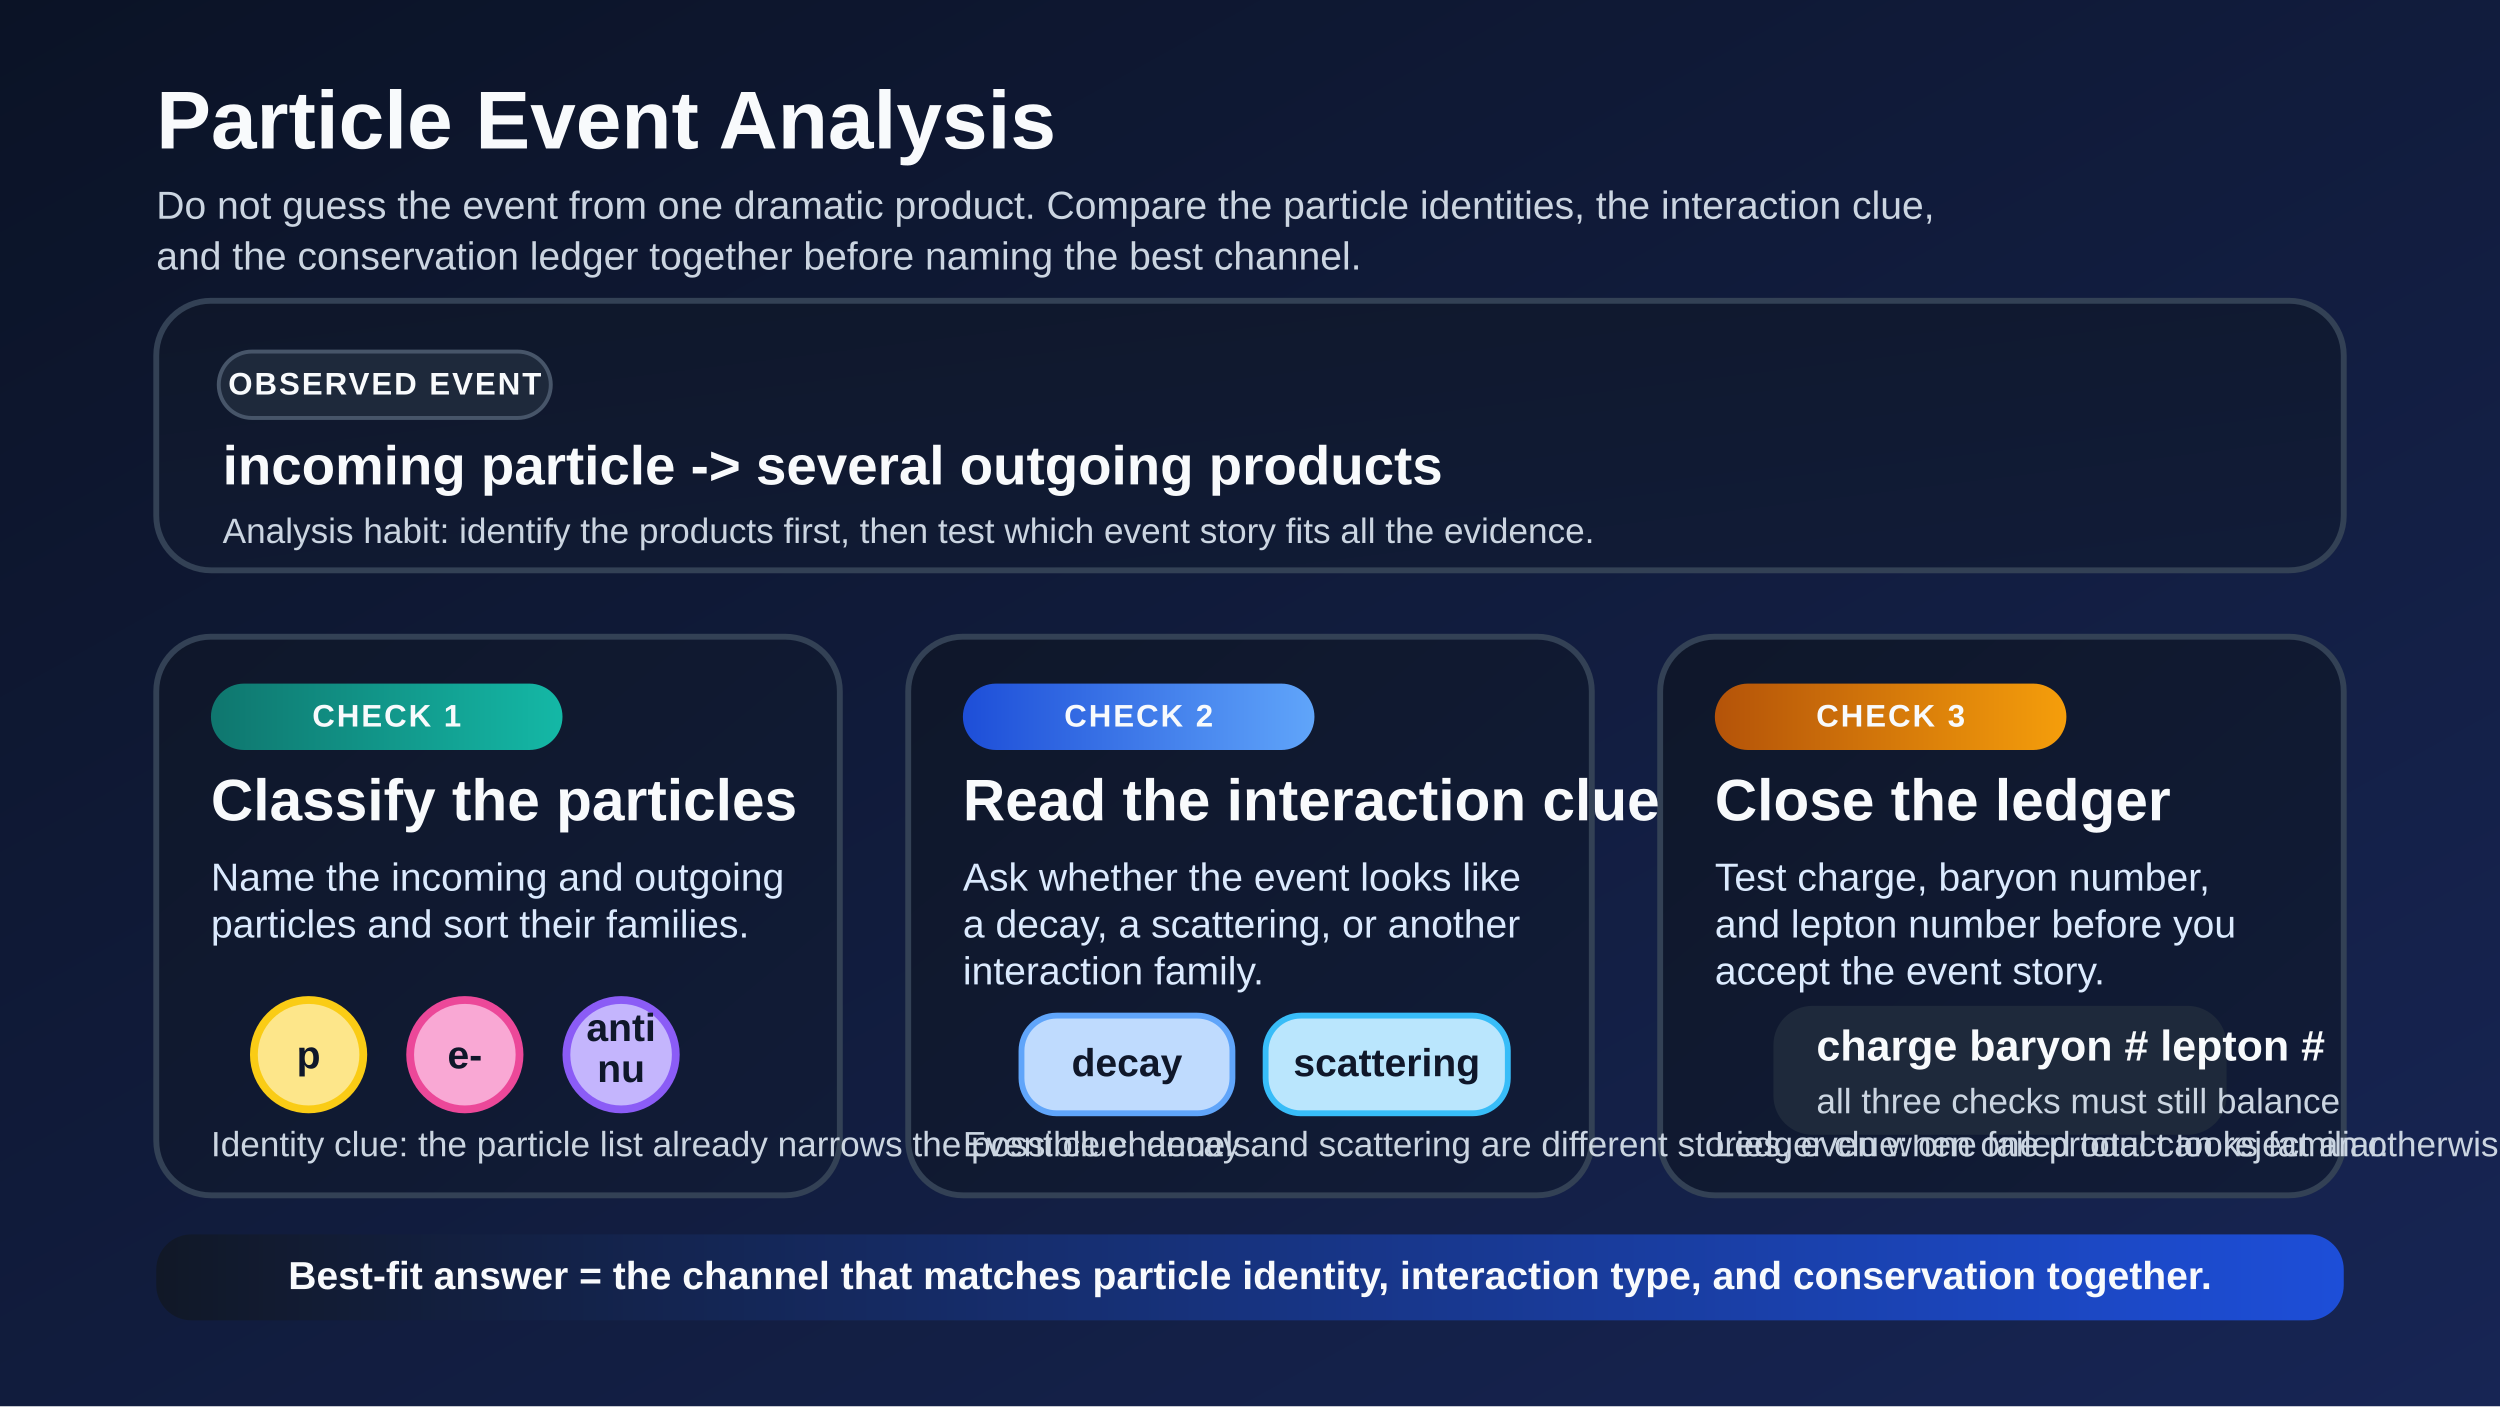
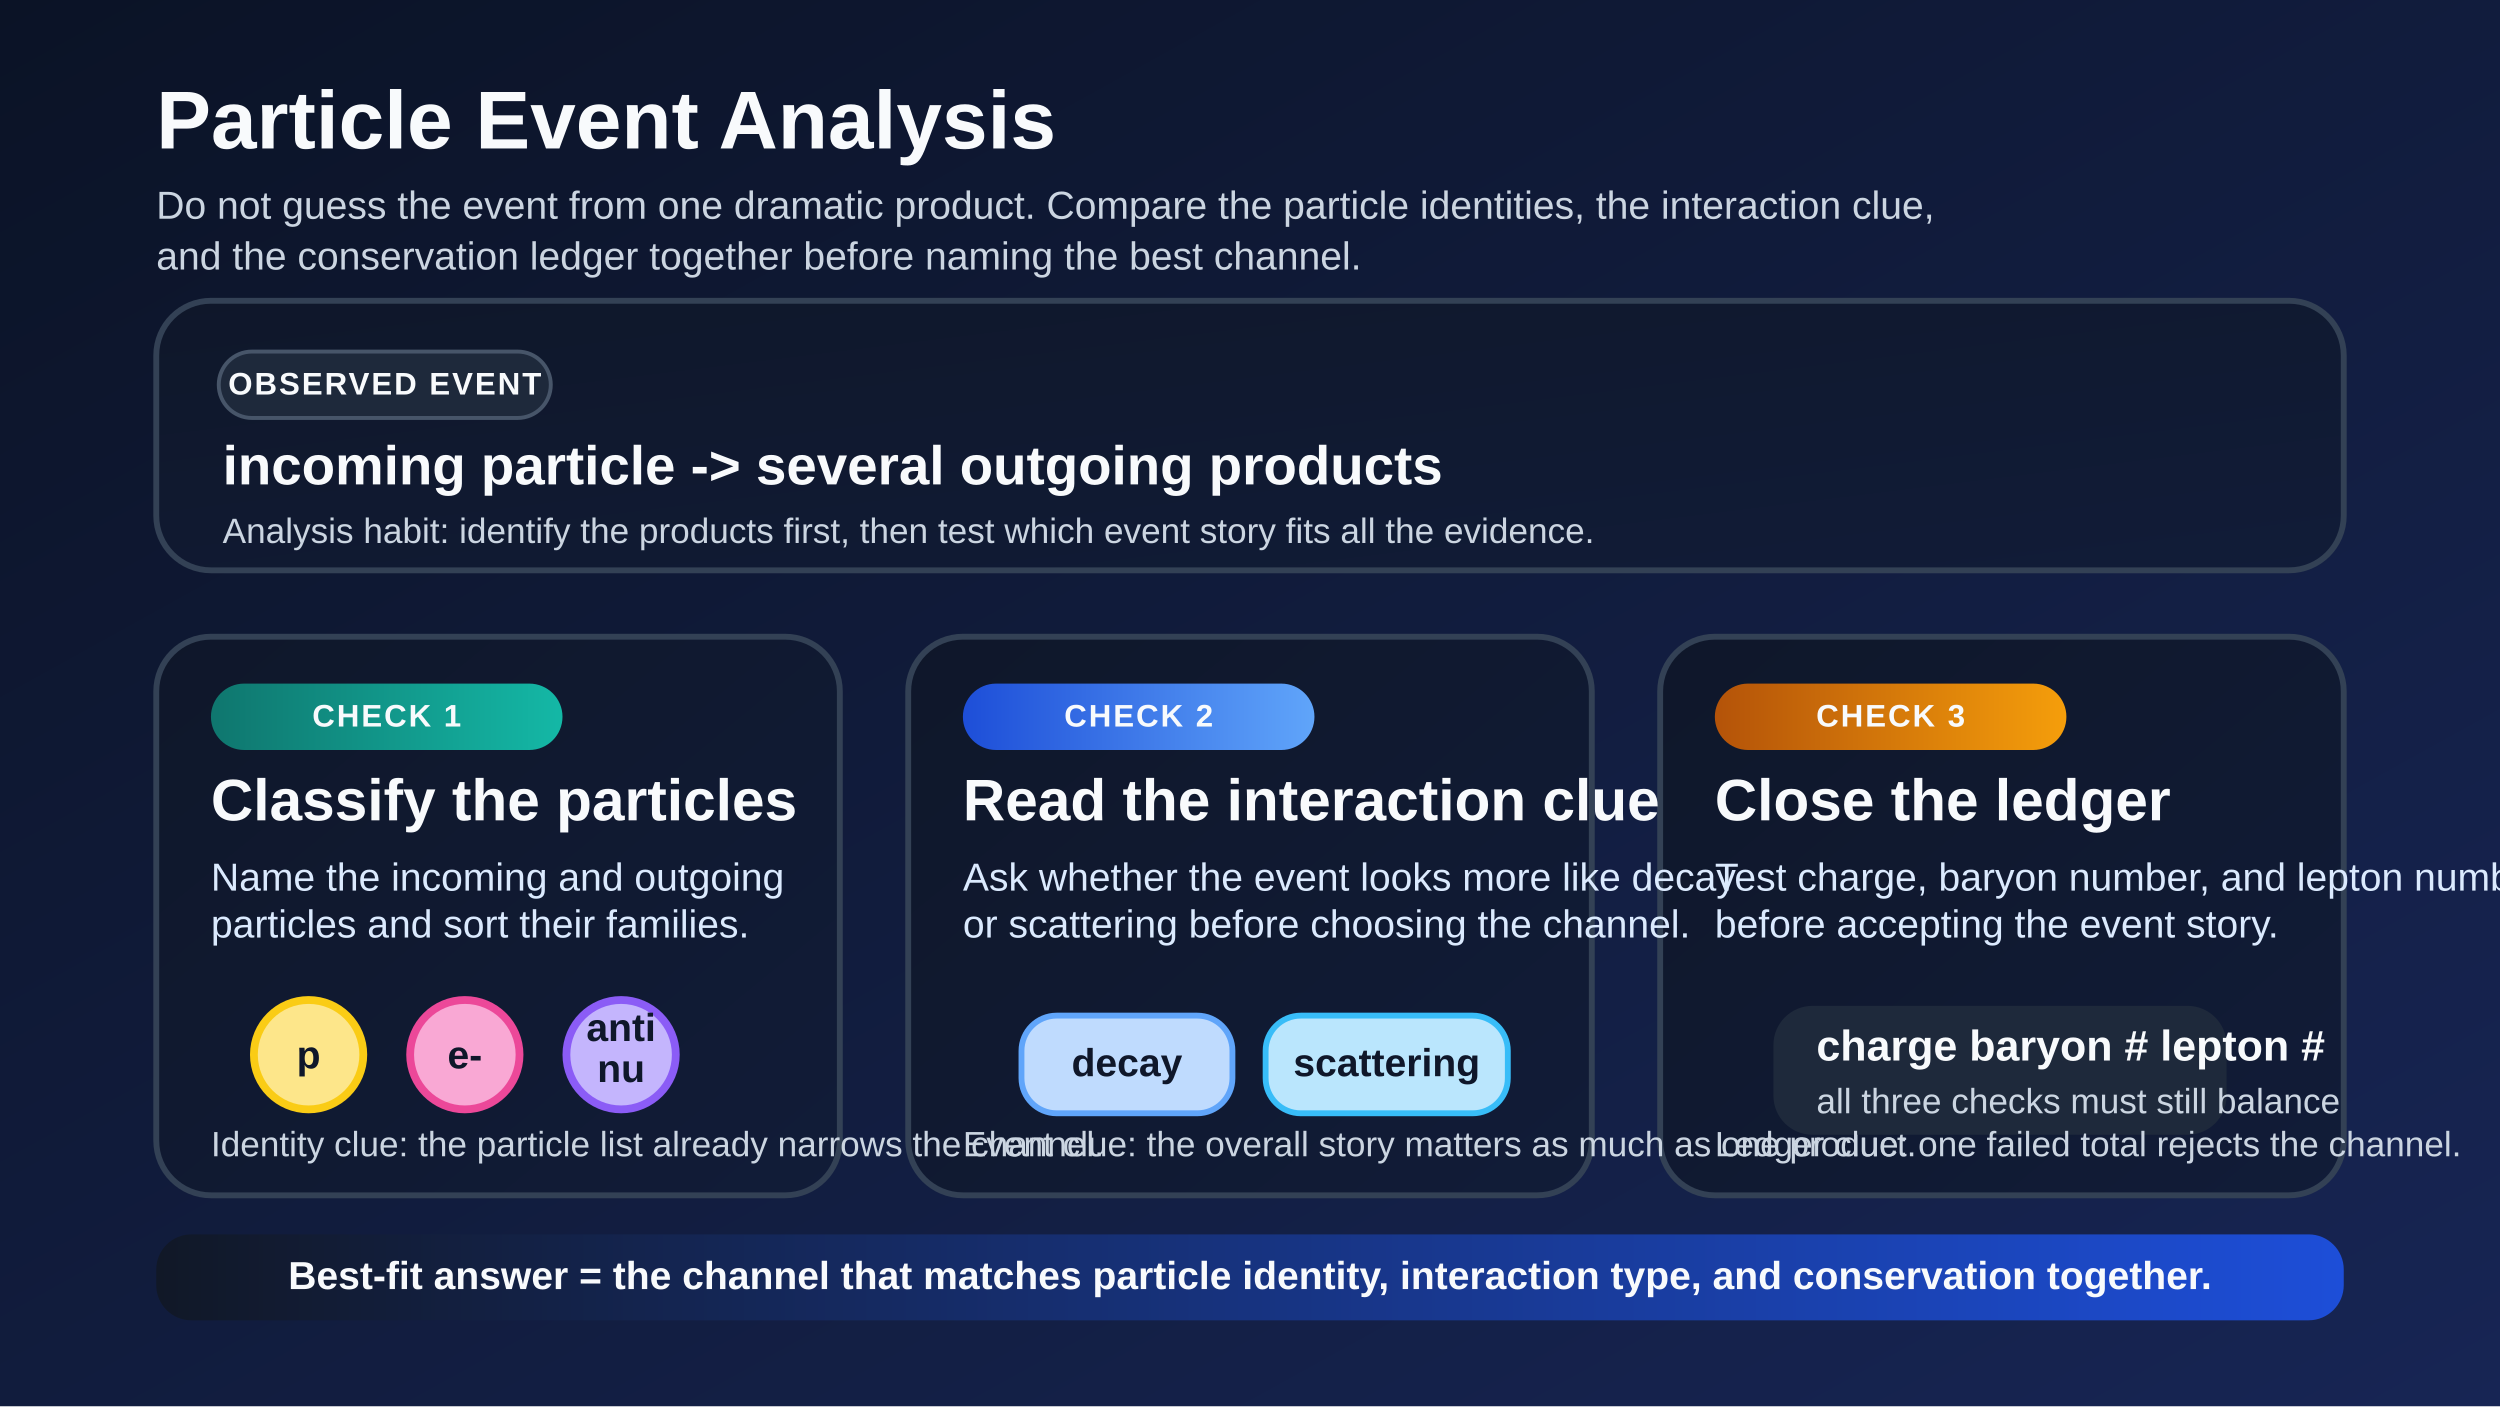
<svg xmlns="http://www.w3.org/2000/svg" width="1280" height="720" viewBox="0 0 1280 720">
  <defs>
    <linearGradient id="bg" x1="0" y1="0" x2="1" y2="1">
      <stop offset="0%" stop-color="#0b1326" />
      <stop offset="100%" stop-color="#172554" />
    </linearGradient>
    <linearGradient id="panel" x1="0" y1="0" x2="1" y2="1">
      <stop offset="0%" stop-color="#0f172a" />
      <stop offset="100%" stop-color="#111c38" />
    </linearGradient>
    <linearGradient id="teal-band" x1="0" y1="0" x2="1" y2="0">
      <stop offset="0%" stop-color="#0f766e" />
      <stop offset="100%" stop-color="#14b8a6" />
    </linearGradient>
    <linearGradient id="blue-band" x1="0" y1="0" x2="1" y2="0">
      <stop offset="0%" stop-color="#1d4ed8" />
      <stop offset="100%" stop-color="#60a5fa" />
    </linearGradient>
    <linearGradient id="gold-band" x1="0" y1="0" x2="1" y2="0">
      <stop offset="0%" stop-color="#b45309" />
      <stop offset="100%" stop-color="#f59e0b" />
    </linearGradient>
    <linearGradient id="footer" x1="0" y1="0" x2="1" y2="0">
      <stop offset="0%" stop-color="#111827" />
      <stop offset="100%" stop-color="#1d4ed8" />
    </linearGradient>
    <style>
      .title { font: 700 42px Arial, sans-serif; fill: #f8fafc; }
      .subtitle { font: 20px Arial, sans-serif; fill: #cbd5e1; }
      .chip { font: 700 16px Arial, sans-serif; fill: #f8fafc; letter-spacing: 1px; }
      .panelTitle { font: 700 30px Arial, sans-serif; fill: #f8fafc; }
      .body { font: 20px Arial, sans-serif; fill: #dbeafe; }
      .small { font: 18px Arial, sans-serif; fill: #cbd5e1; }
      .event { font: 700 28px Arial, sans-serif; fill: #f8fafc; }
      .nodeText { font: 700 20px Arial, sans-serif; fill: #0f172a; }
      .checkTitle { font: 700 22px Arial, sans-serif; fill: #f8fafc; }
      .footerText { font: 700 20px Arial, sans-serif; fill: #f8fafc; }
    </style>
  </defs>
  <rect width="1280" height="720" fill="url(#bg)" />
  <text x="80" y="76" class="title">Particle Event Analysis</text>
  <text x="80" y="112" class="subtitle">
    <tspan x="80" dy="0">Do not guess the event from one dramatic product. Compare the particle identities, the interaction clue,</tspan>
    <tspan x="80" dy="26">and the conservation ledger together before naming the best channel.</tspan>
  </text>
  <rect x="80" y="154" width="1120" height="138" rx="28" fill="url(#panel)" stroke="#334155" stroke-width="3" />
  <rect x="112" y="180" width="170" height="34" rx="17" fill="#1e293b" stroke="#475569" stroke-width="2" />
  <text x="197" y="202" text-anchor="middle" class="chip">OBSERVED EVENT</text>
  <text x="114" y="248" class="event">incoming particle  -&gt;  several outgoing products</text>
  <text x="114" y="278" class="small">Analysis habit: identify the products first, then test which event story fits all the evidence.</text>
  <rect x="80" y="326" width="350" height="286" rx="28" fill="url(#panel)" stroke="#334155" stroke-width="3" />
  <rect x="465" y="326" width="350" height="286" rx="28" fill="url(#panel)" stroke="#334155" stroke-width="3" />
  <rect x="850" y="326" width="350" height="286" rx="28" fill="url(#panel)" stroke="#334155" stroke-width="3" />
  <rect x="108" y="350" width="180" height="34" rx="17" fill="url(#teal-band)" />
  <text x="198" y="372" text-anchor="middle" class="chip">CHECK 1</text>
  <text x="108" y="420" class="panelTitle">Classify the particles</text>
  <text x="108" y="456" class="body">
    <tspan x="108" dy="0">Name the incoming and outgoing</tspan>
    <tspan x="108" dy="24">particles and sort their families.</tspan>
  </text>
  <circle cx="158" cy="540" r="28" fill="#fde68a" stroke="#facc15" stroke-width="4" />
  <text x="158" y="547" text-anchor="middle" class="nodeText">p</text>
  <circle cx="238" cy="540" r="28" fill="#f9a8d4" stroke="#ec4899" stroke-width="4" />
  <text x="238" y="547" text-anchor="middle" class="nodeText">e-</text>
  <circle cx="318" cy="540" r="28" fill="#c4b5fd" stroke="#8b5cf6" stroke-width="4" />
  <text x="318" y="533" text-anchor="middle" class="nodeText">anti</text>
  <text x="318" y="554" text-anchor="middle" class="nodeText">nu</text>
-   <text x="108" y="592" class="small">Identity clue: the particle list already narrows the possible channels.</text>
+   <text x="108" y="592" class="small">Identity clue: the particle list already narrows the channel.</text>
  <rect x="493" y="350" width="180" height="34" rx="17" fill="url(#blue-band)" />
  <text x="583" y="372" text-anchor="middle" class="chip">CHECK 2</text>
  <text x="493" y="420" class="panelTitle">Read the interaction clue</text>
  <text x="493" y="456" class="body">
-     <tspan x="493" dy="0">Ask whether the event looks like</tspan>
-     <tspan x="493" dy="24">a decay, a scattering, or another</tspan>
-     <tspan x="493" dy="24">interaction family.</tspan>
+     <tspan x="493" dy="0">Ask whether the event looks more like decay</tspan>
+     <tspan x="493" dy="24">or scattering before choosing the channel.</tspan>
  </text>
  <rect x="523" y="520" width="108" height="50" rx="18" fill="#bfdbfe" stroke="#60a5fa" stroke-width="3" />
  <text x="577" y="551" text-anchor="middle" class="nodeText">decay</text>
  <rect x="648" y="520" width="124" height="50" rx="18" fill="#bae6fd" stroke="#38bdf8" stroke-width="3" />
  <text x="710" y="551" text-anchor="middle" class="nodeText">scattering</text>
-   <text x="493" y="592" class="small">Event clue: decay and scattering are different stories, even when one product looks familiar.</text>
+   <text x="493" y="592" class="small">Event clue: the overall story matters as much as one product.</text>
  <rect x="878" y="350" width="180" height="34" rx="17" fill="url(#gold-band)" />
  <text x="968" y="372" text-anchor="middle" class="chip">CHECK 3</text>
  <text x="878" y="420" class="panelTitle">Close the ledger</text>
  <text x="878" y="456" class="body">
-     <tspan x="878" dy="0">Test charge, baryon number,</tspan>
-     <tspan x="878" dy="24">and lepton number before you</tspan>
-     <tspan x="878" dy="24">accept the event story.</tspan>
+     <tspan x="878" dy="0">Test charge, baryon number, and lepton number</tspan>
+     <tspan x="878" dy="24">before accepting the event story.</tspan>
  </text>
  <rect x="908" y="515" width="232" height="66" rx="20" fill="#1e293b" />
  <text x="930" y="543" class="checkTitle">charge   baryon #   lepton #</text>
  <text x="930" y="570" class="small">all three checks must still balance</text>
-   <text x="878" y="592" class="small">Ledger clue: one failed total can reject an otherwise tempting explanation.</text>
+   <text x="878" y="592" class="small">Ledger clue: one failed total rejects the channel.</text>
  <rect x="80" y="632" width="1120" height="44" rx="18" fill="url(#footer)" />
  <text x="640" y="660" text-anchor="middle" class="footerText">Best-fit answer = the channel that matches particle identity, interaction type, and conservation together.</text>
</svg>
